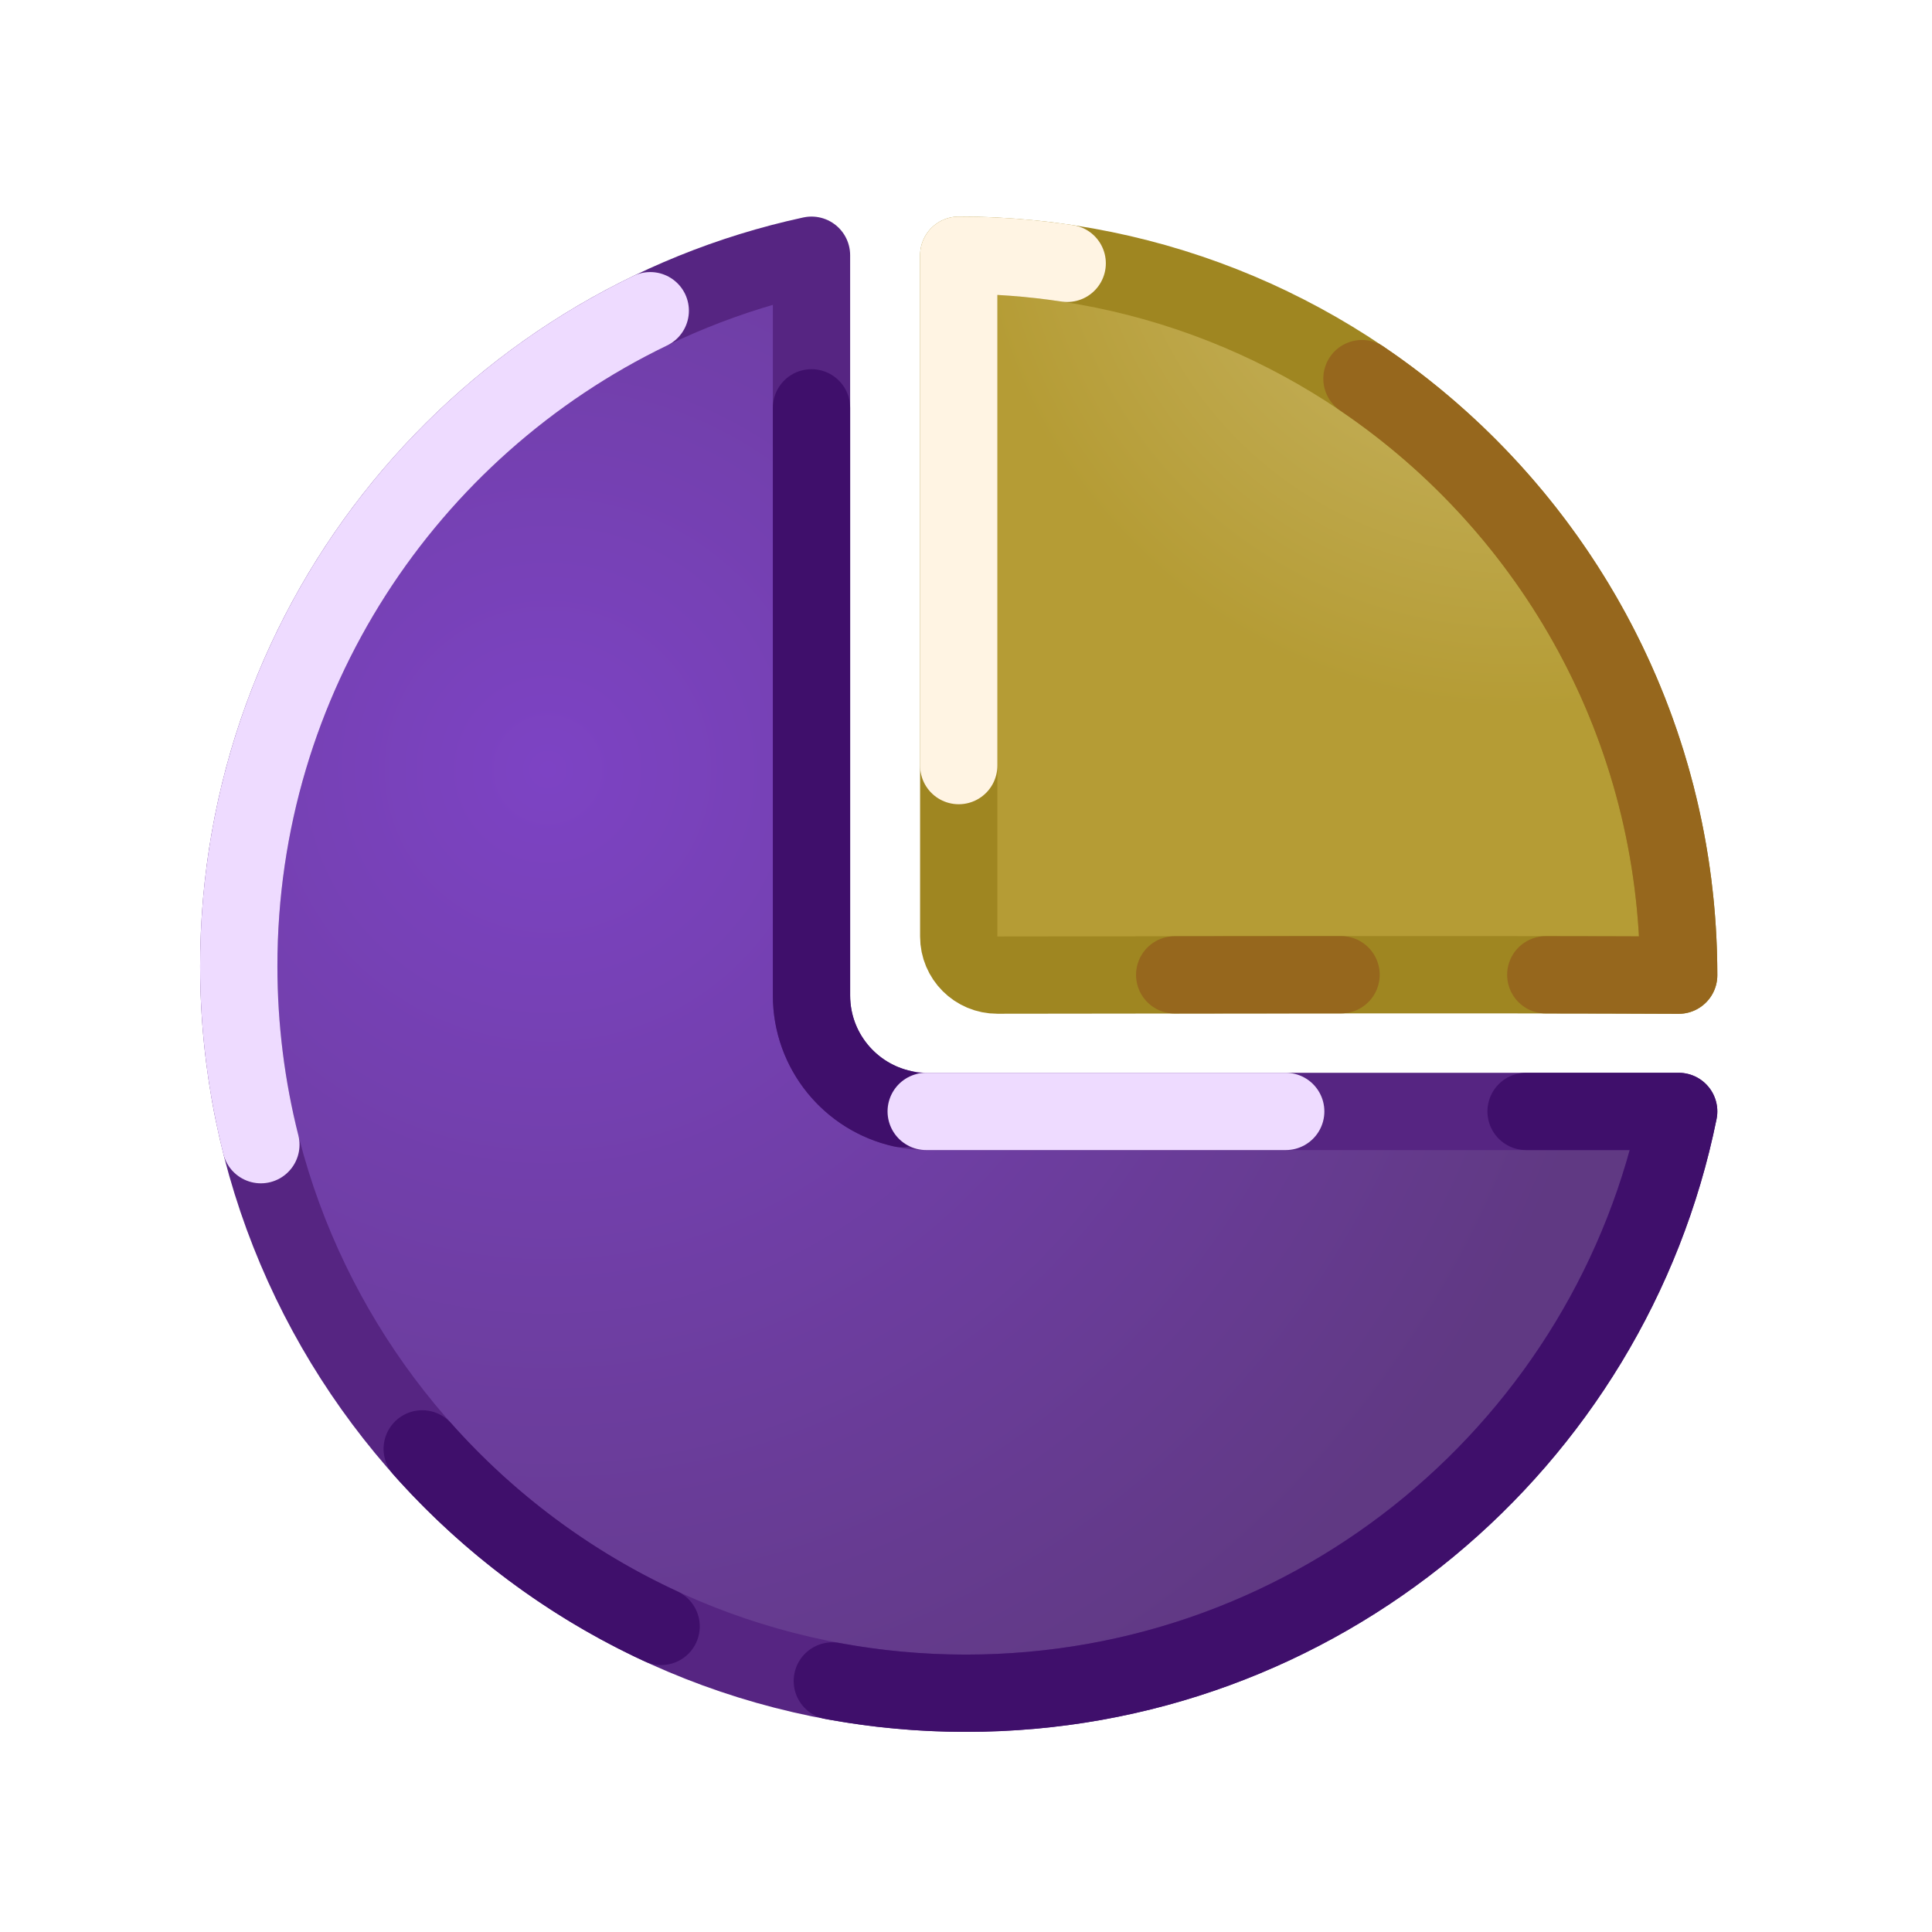
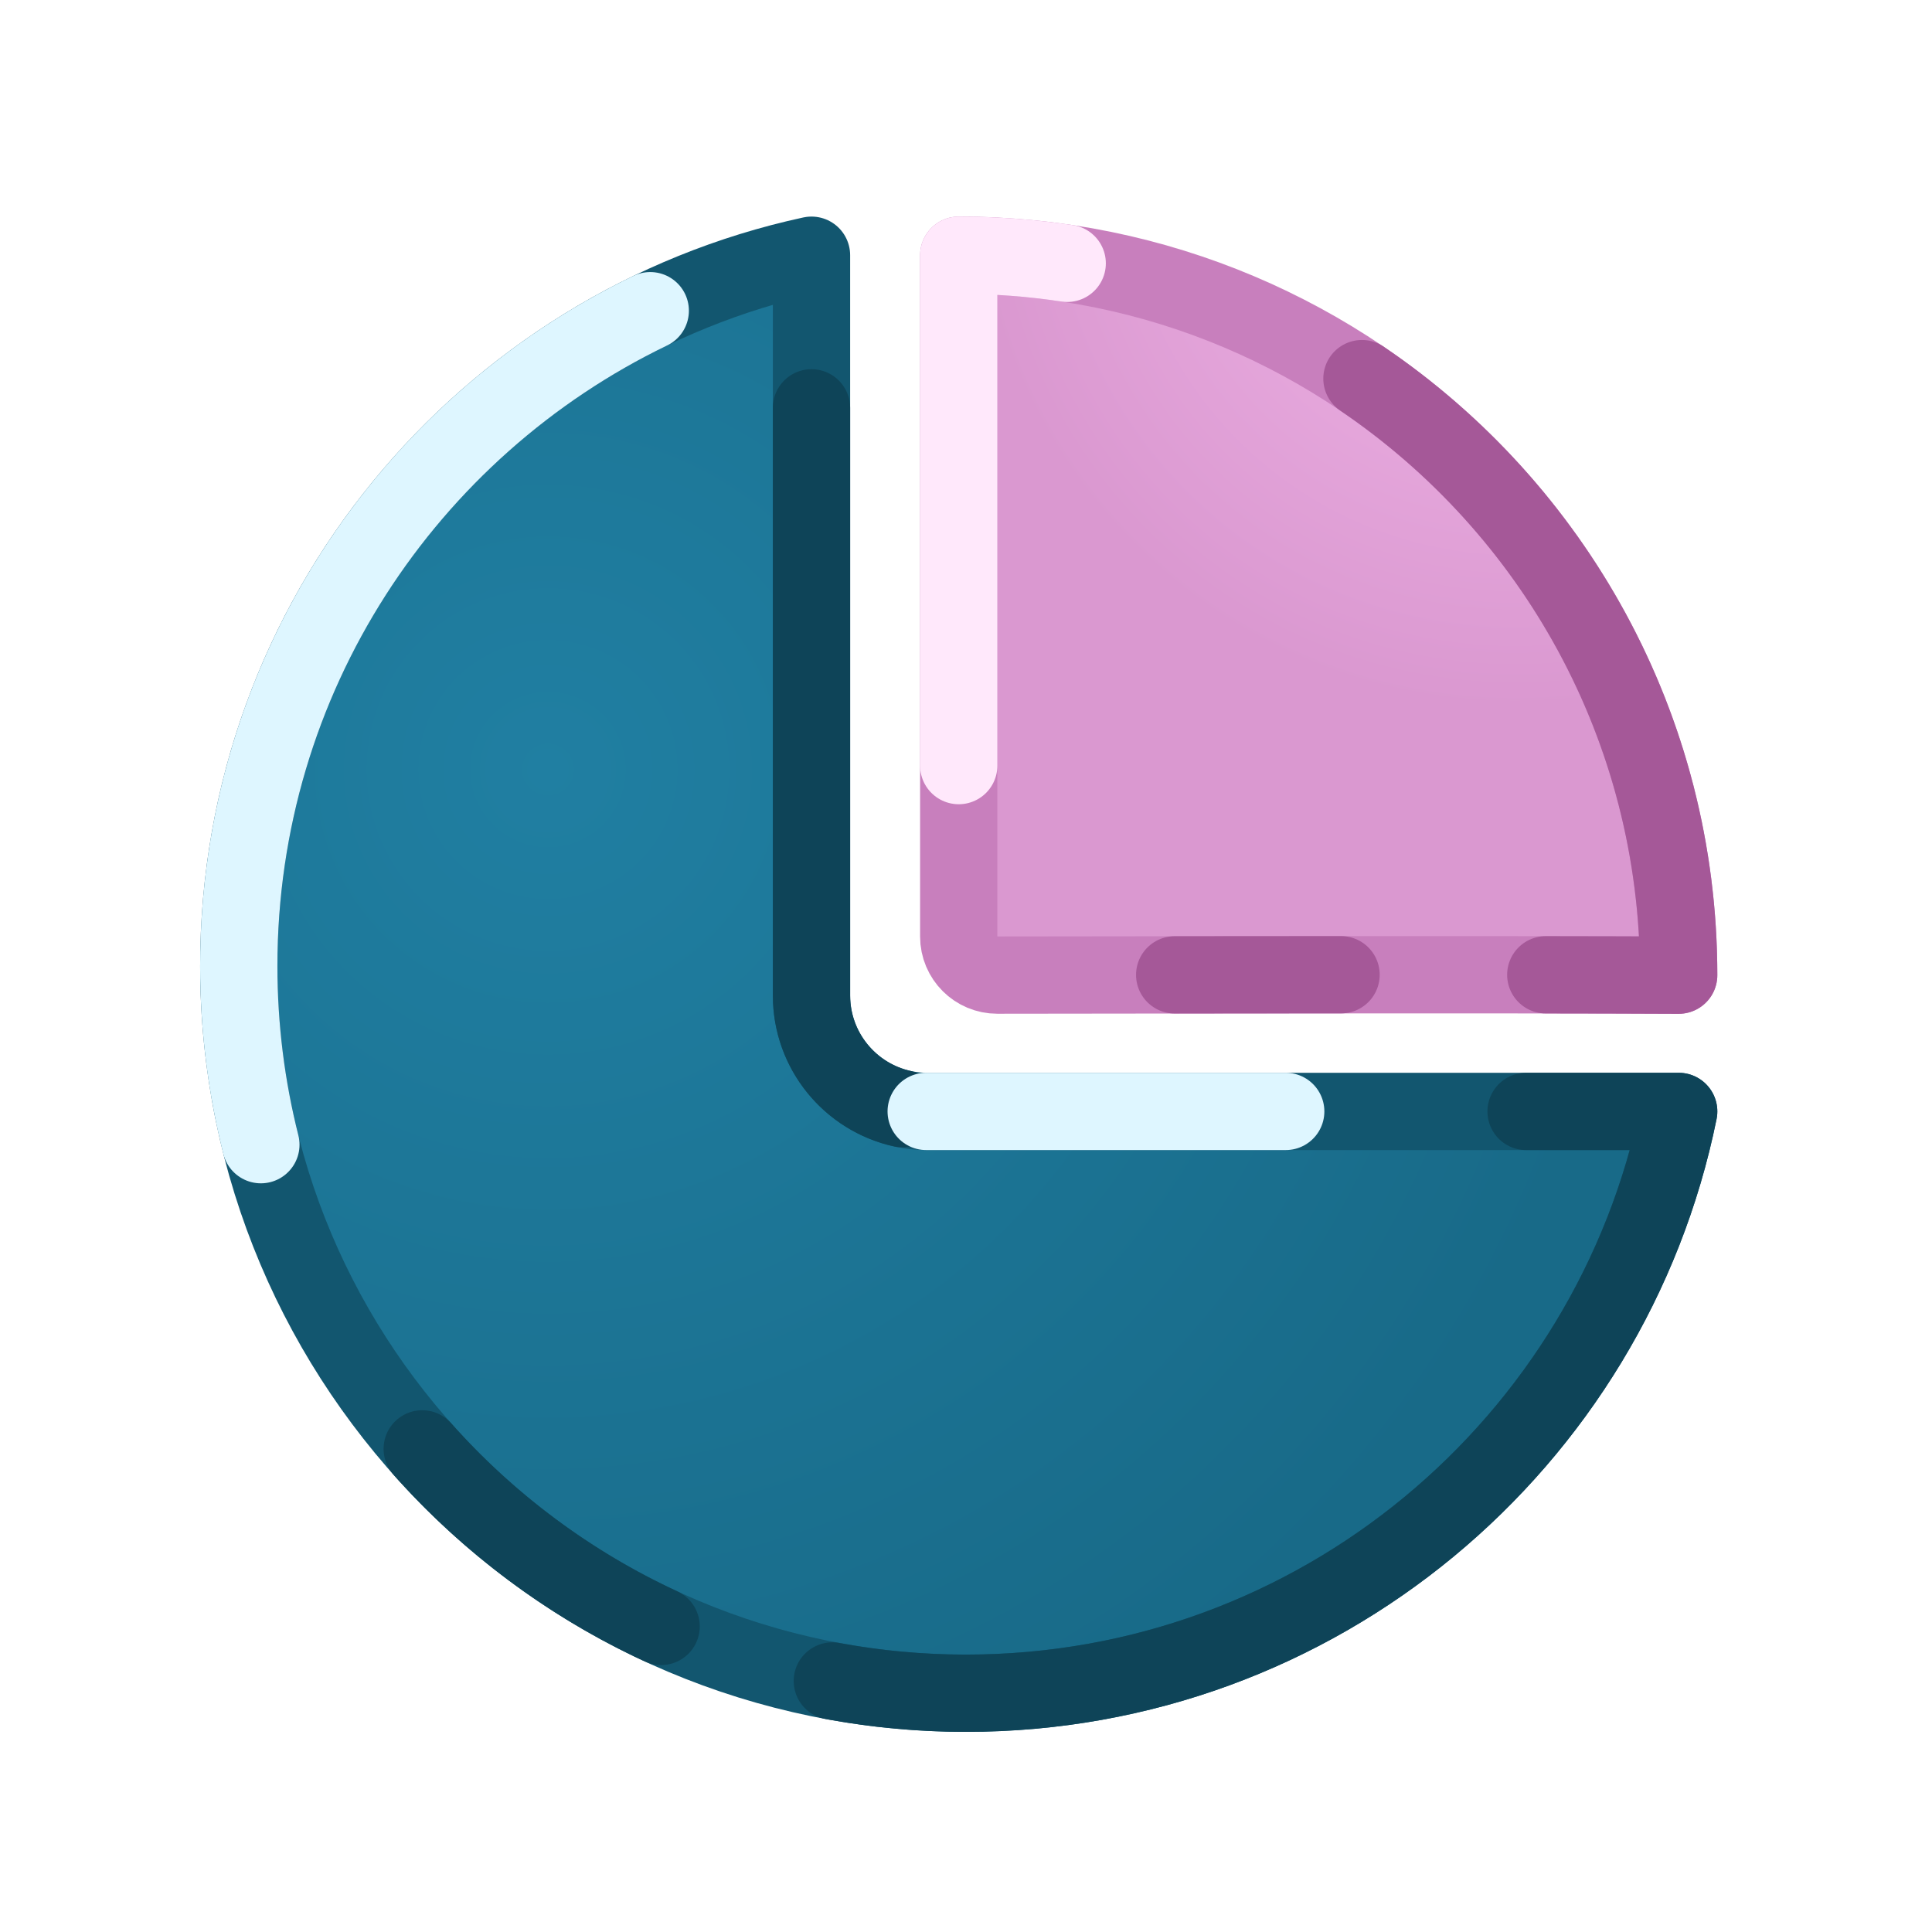
<svg xmlns="http://www.w3.org/2000/svg" width="250" height="250">
  <clipPath id="cl_3">
    <rect width="250" height="250" />
  </clipPath>
  <g clip-path="url(#cl_3)">
    <defs>
      <radialGradient id="gradient_0" gradientUnits="userSpaceOnUse" cx="-54.095" cy="-25.423" fx="-54.095" fy="-25.423" r="140.802" fr="0">
-         <stop offset="0" stop-color="#7D43C4" />
-         <stop offset="1" stop-color="#603983" />
+         <stop offset="0" stop-color="#207FA2" />
+         <stop offset="1" stop-color="#186A88" />
      </radialGradient>
    </defs>
    <path fill="url(#gradient_0)" transform="translate(125 125)" d="M-19.992 3.818C-19.992 12.102 -13.277 18.818 -4.992 18.818C-4.992 18.818 78.638 18.818 92.221 18.818C83.503 61.773 45.527 94.103 0 94.103C-51.972 94.103 -94.103 51.972 -94.103 0C-94.103 -45.111 -62.36 -82.809 -19.992 -91.975C-19.992 -82.809 -19.992 3.818 -19.992 3.818Z" />
-     <path fill="none" stroke="#562582" stroke-width="10" stroke-linejoin="round" transform="translate(125 125)" d="M-19.992 3.818C-19.992 12.102 -13.277 18.818 -4.992 18.818C-4.992 18.818 78.638 18.818 92.221 18.818C83.503 61.773 45.527 94.103 0 94.103C-51.972 94.103 -94.103 51.972 -94.103 0C-94.103 -45.111 -62.36 -82.809 -19.992 -91.975C-19.992 -82.809 -19.992 3.818 -19.992 3.818Z" />
-     <path fill="none" stroke="#3F0F6B" stroke-width="10" stroke-linecap="round" stroke-linejoin="round" transform="translate(125 125)" d="M72.474 18.818C81.673 18.818 88.963 18.818 92.221 18.818C83.503 61.773 45.527 94.103 0 94.103C-5.909 94.103 -11.69 93.559 -17.297 92.517" />
-     <path fill="none" stroke="#3F0F6B" stroke-width="10" stroke-linecap="round" stroke-linejoin="round" transform="translate(125 125)" d="M-19.992 -72.226C-19.992 -43.871 -19.992 3.818 -19.992 3.818M-19.992 3.818C-19.992 10.971 -14.986 16.954 -8.285 18.455" />
-     <path fill="none" stroke="#3F0F6B" stroke-width="10" stroke-linecap="round" stroke-linejoin="round" transform="translate(125 125)" d="M-39.452 85.459C-51.293 79.983 -61.804 72.119 -70.366 62.484" />
-     <path fill="none" stroke="#EEDBFF" stroke-width="10" stroke-linecap="round" stroke-linejoin="round" transform="translate(125 125)" d="M-5.151 18.817C-5.098 18.818 -5.045 18.818 -4.992 18.818C-4.992 18.818 17.706 18.818 41.372 18.818" />
-     <path fill="none" stroke="#EEDBFF" stroke-width="10" stroke-linecap="round" stroke-linejoin="round" transform="translate(125 125)" d="M-91.242 23.121C-93.111 15.724 -94.103 7.978 -94.103 0C-94.103 -37.331 -72.365 -69.586 -40.857 -84.795" />
+     <path fill="none" stroke="#12566F" stroke-width="10" stroke-linejoin="round" transform="translate(125 125)" d="M-19.992 3.818C-19.992 12.102 -13.277 18.818 -4.992 18.818C-4.992 18.818 78.638 18.818 92.221 18.818C83.503 61.773 45.527 94.103 0 94.103C-51.972 94.103 -94.103 51.972 -94.103 0C-94.103 -45.111 -62.36 -82.809 -19.992 -91.975C-19.992 -82.809 -19.992 3.818 -19.992 3.818Z" />
+     <path fill="none" stroke="#0E4458" stroke-width="10" stroke-linecap="round" stroke-linejoin="round" transform="translate(125 125)" d="M72.474 18.818C81.673 18.818 88.963 18.818 92.221 18.818C83.503 61.773 45.527 94.103 0 94.103C-5.909 94.103 -11.69 93.559 -17.297 92.517" />
+     <path fill="none" stroke="#0E4458" stroke-width="10" stroke-linecap="round" stroke-linejoin="round" transform="translate(125 125)" d="M-19.992 -72.226C-19.992 -43.871 -19.992 3.818 -19.992 3.818M-19.992 3.818C-19.992 10.971 -14.986 16.954 -8.285 18.455" />
+     <path fill="none" stroke="#0E4458" stroke-width="10" stroke-linecap="round" stroke-linejoin="round" transform="translate(125 125)" d="M-39.452 85.459C-51.293 79.983 -61.804 72.119 -70.366 62.484" />
+     <path fill="none" stroke="#DEF6FF" stroke-width="10" stroke-linecap="round" stroke-linejoin="round" transform="translate(125 125)" d="M-5.151 18.817C-5.098 18.818 -5.045 18.818 -4.992 18.818C-4.992 18.818 17.706 18.818 41.372 18.818" />
+     <path fill="none" stroke="#DEF6FF" stroke-width="10" stroke-linecap="round" stroke-linejoin="round" transform="translate(125 125)" d="M-91.242 23.121C-93.111 15.724 -94.103 7.978 -94.103 0C-94.103 -37.331 -72.365 -69.586 -40.857 -84.795" />
    <clipPath id="cl_4">
      <path d="M105.008 128.818C105.008 137.102 111.724 143.818 120.008 143.818C120.008 143.818 203.638 143.818 217.221 143.818C208.503 186.773 170.527 219.103 125 219.103C73.028 219.103 30.897 176.972 30.897 125C30.897 79.888 62.64 42.191 105.008 33.025C105.008 42.191 105.008 128.818 105.008 128.818Z" />
    </clipPath>
    <g clip-path="url(#cl_4)">
      <path fill="#D3A8FF" fill-opacity="0.2" transform="translate(-75.7999 117.097)" d="M0 -3.8743e-06L187.291 -187.291L239.617 -187.291L0 52.326L0 -3.8743e-06Z" />
    </g>
    <defs>
      <radialGradient id="gradient_1" gradientUnits="userSpaceOnUse" cx="25.423" cy="-58.445" fx="25.423" fy="-58.445" r="70.671" fr="0">
-         <stop offset="0" stop-color="#CCBA6F" />
-         <stop offset="1" stop-color="#B59C35" />
+         <stop offset="0" stop-color="#F1B6E8" />
+         <stop offset="1" stop-color="#DA98D0" />
      </radialGradient>
    </defs>
    <path fill="url(#gradient_1)" transform="translate(170.64 79.6059)" d="M-46.581 -46.581C4.871 -46.581 46.581 -4.871 46.581 46.581C23.607 46.458 -41.581 46.572 -41.581 46.572C-44.344 46.577 -46.581 44.344 -46.581 41.581C-46.581 41.581 -46.581 -28.314 -46.581 -46.581Z" />
-     <path fill="none" stroke="#9F8621" stroke-width="10" stroke-linejoin="round" transform="translate(170.64 79.6059)" d="M-46.581 -46.581C4.871 -46.581 46.581 -4.871 46.581 46.581C23.607 46.458 -41.581 46.572 -41.581 46.572C-44.344 46.577 -46.581 44.344 -46.581 41.581C-46.581 41.581 -46.581 -28.314 -46.581 -46.581Z" />
-     <path fill="none" stroke="#96671D" stroke-width="10" stroke-linecap="round" stroke-linejoin="round" transform="translate(170.64 79.6059)" d="M5.594 -30.612C30.326 -13.862 46.581 14.461 46.581 46.581C42.158 46.557 36.169 46.543 29.383 46.534" />
-     <path fill="none" stroke="#96671D" stroke-width="10" stroke-linecap="round" stroke-linejoin="round" transform="translate(170.64 79.6059)" d="M2.892 46.526C-4.651 46.529 -12.077 46.535 -18.636 46.541" />
-     <path fill="none" stroke="#FFF4E3" stroke-width="10" stroke-linecap="round" stroke-linejoin="round" transform="translate(170.64 79.6059)" d="M-46.581 19.462C-46.581 -2.656 -46.581 -34.998 -46.581 -46.581M-46.581 -46.581C-41.81 -46.581 -37.123 -46.222 -32.545 -45.531" />
+     <path fill="none" stroke="#C87FBD" stroke-width="10" stroke-linejoin="round" transform="translate(170.64 79.6059)" d="M-46.581 -46.581C4.871 -46.581 46.581 -4.871 46.581 46.581C23.607 46.458 -41.581 46.572 -41.581 46.572C-44.344 46.577 -46.581 44.344 -46.581 41.581C-46.581 41.581 -46.581 -28.314 -46.581 -46.581Z" />
+     <path fill="none" stroke="#A55898" stroke-width="10" stroke-linecap="round" stroke-linejoin="round" transform="translate(170.64 79.6059)" d="M5.594 -30.612C30.326 -13.862 46.581 14.461 46.581 46.581C42.158 46.557 36.169 46.543 29.383 46.534" />
+     <path fill="none" stroke="#A55898" stroke-width="10" stroke-linecap="round" stroke-linejoin="round" transform="translate(170.64 79.6059)" d="M2.892 46.526C-4.651 46.529 -12.077 46.535 -18.636 46.541" />
+     <path fill="none" stroke="#FFE8FB" stroke-width="10" stroke-linecap="round" stroke-linejoin="round" transform="translate(170.64 79.6059)" d="M-46.581 19.462C-46.581 -2.656 -46.581 -34.998 -46.581 -46.581M-46.581 -46.581C-41.81 -46.581 -37.123 -46.222 -32.545 -45.531" />
  </g>
</svg>
